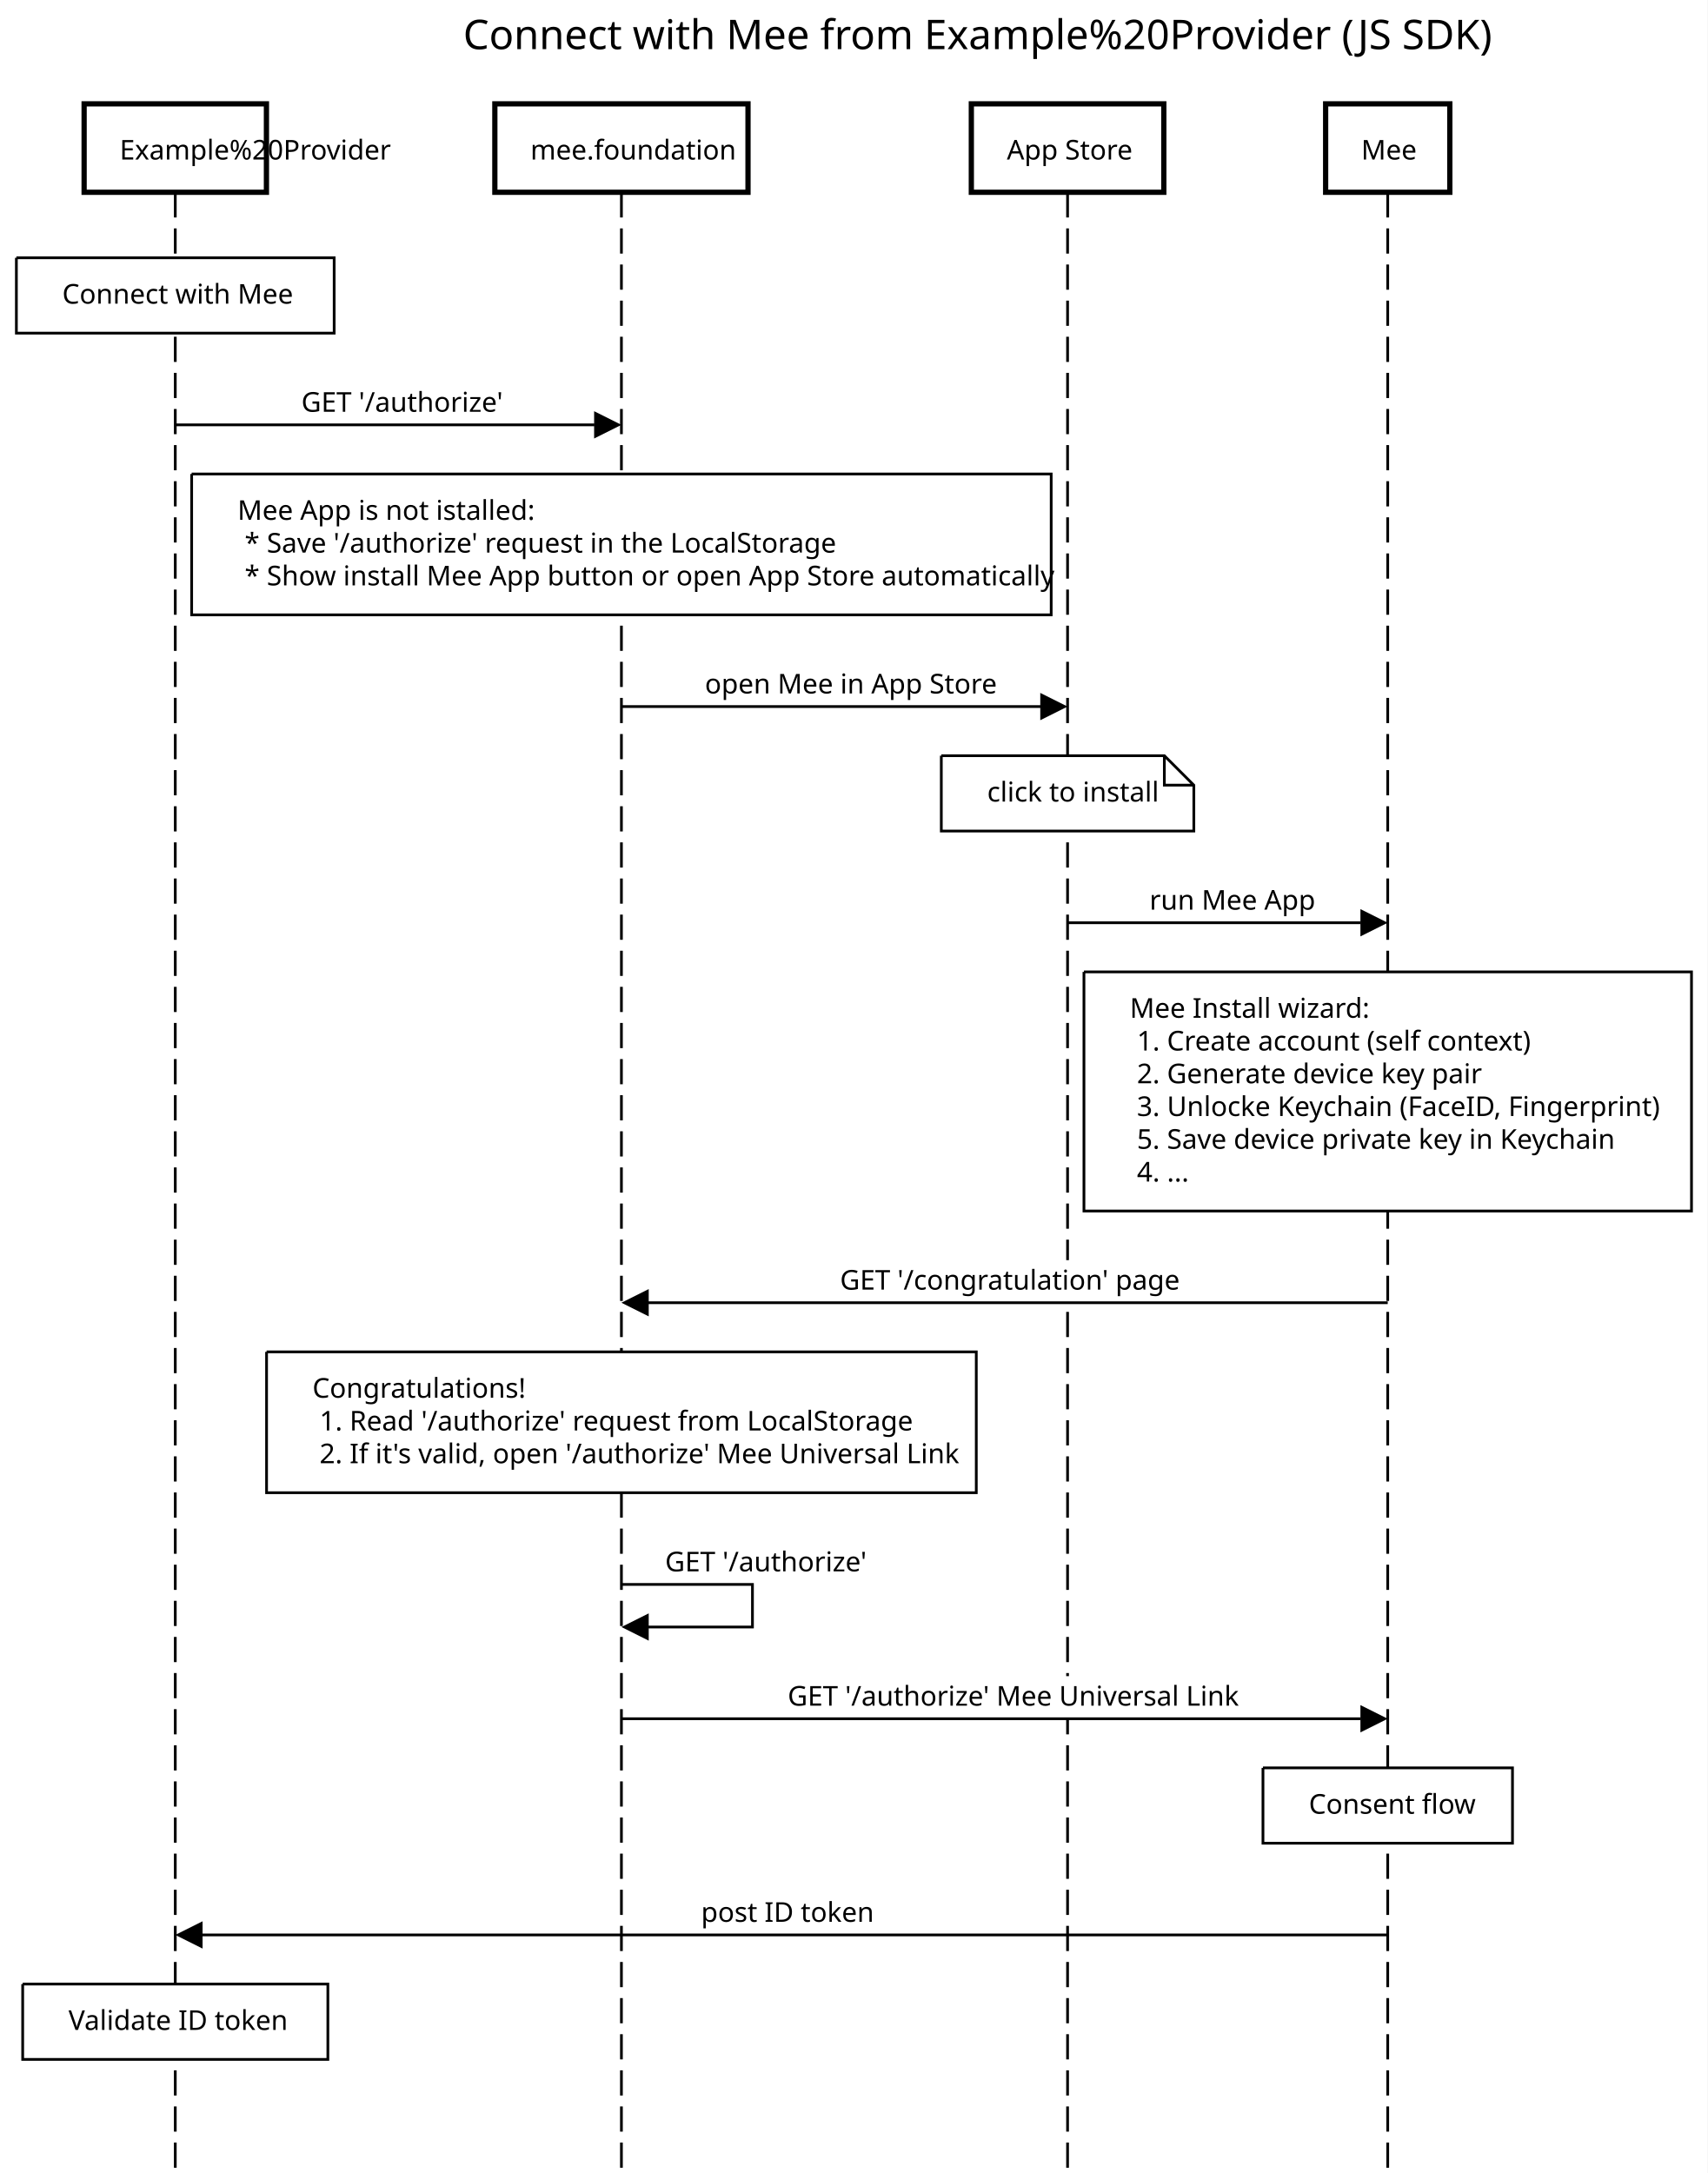
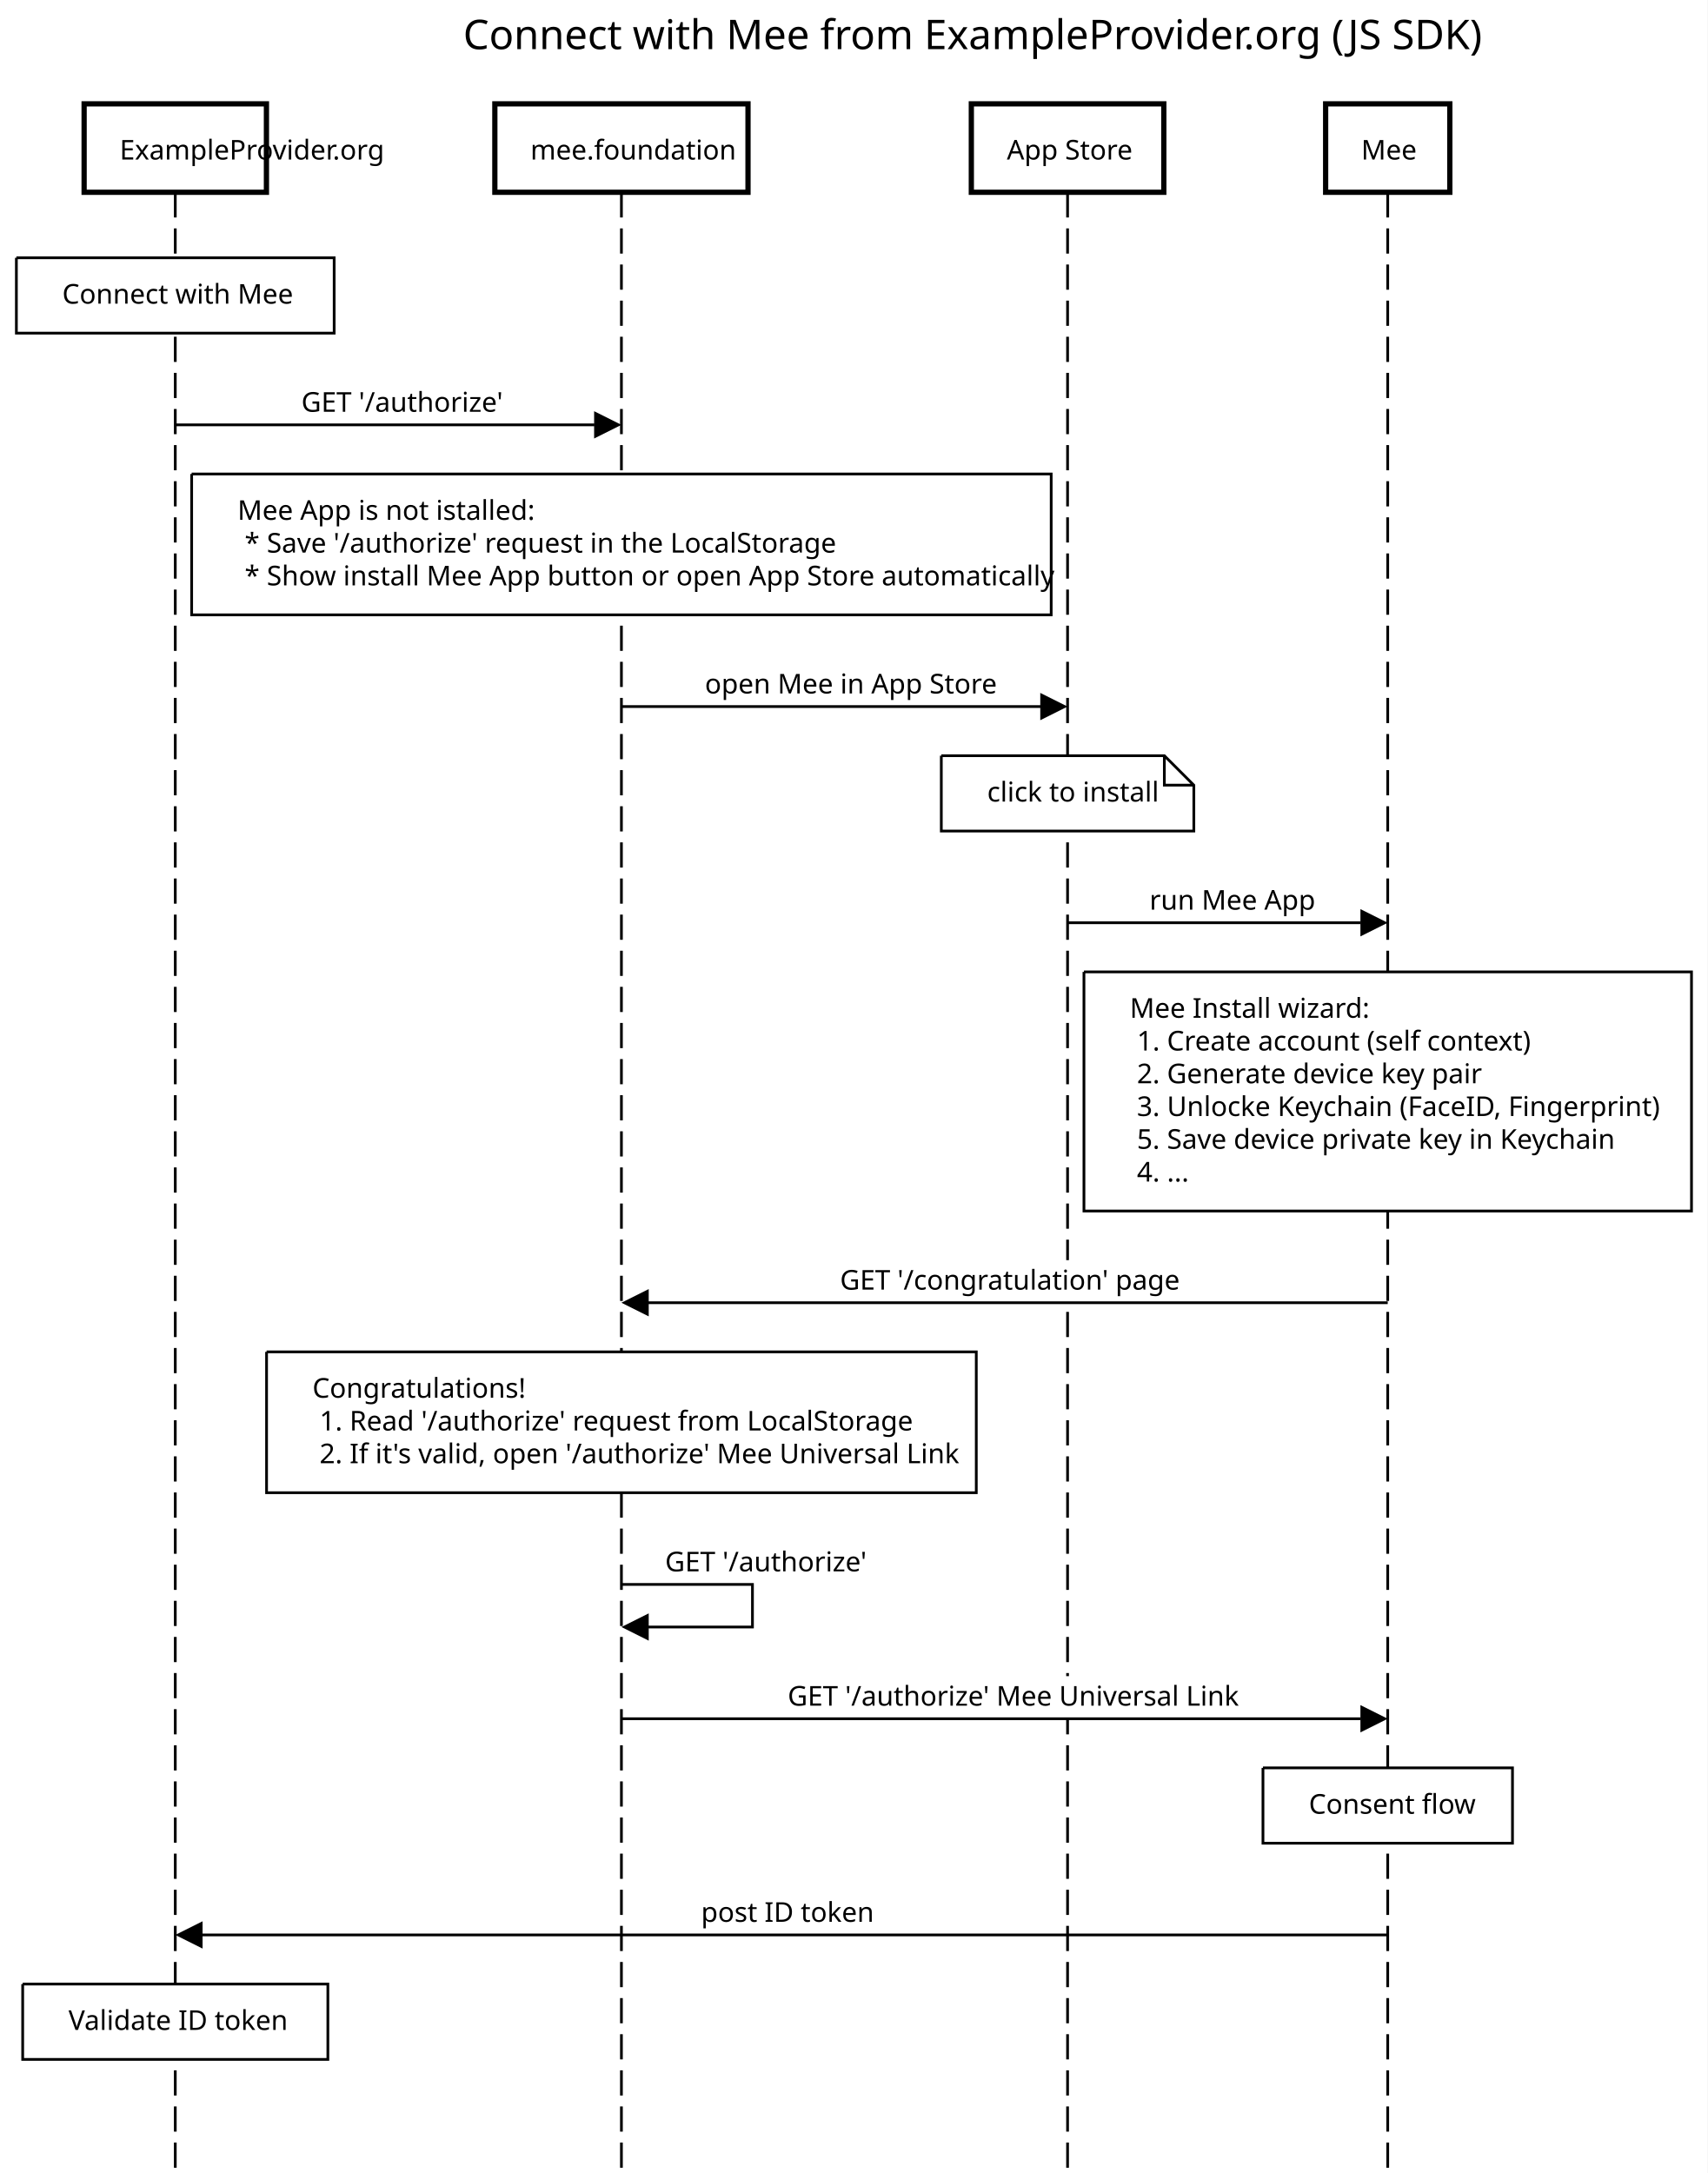
<svg xmlns="http://www.w3.org/2000/svg" version="1.1" width="917" height="1167">
  <defs />
  <g>
    <g />
    <g />
    <g />
    <g />
    <g />
    <g />
    <g />
    <g />
    <g />
    <g />
    <g />
    <g />
    <g />
    <g />
    <g />
    <g />
    <g />
    <g />
    <g />
    <g />
    <g />
    <g />
    <g />
    <g>
      <rect fill="white" stroke="none" x="0" y="0" width="917" height="1167" />
    </g>
    <g>
-       <text fill="black" stroke="none" font-family="sans-serif" font-size="16.5pt" font-style="normal" font-weight="normal" text-decoration="normal" x="248.728" y="26.388" text-anchor="start" dominant-baseline="alphabetic" xml:space="preserve">Connect with Mee from Example%20Provider (JS SDK)</text>
+       <text fill="black" stroke="none" font-family="sans-serif" font-size="16.5pt" font-style="normal" font-weight="normal" text-decoration="normal" x="248.728" y="26.388" text-anchor="start" dominant-baseline="alphabetic" xml:space="preserve">Connect with Mee from ExampleProvider.org (JS SDK)</text>
    </g>
    <g />
    <g>
      <path fill="none" stroke="black" paint-order="fill stroke markers" d=" M 94.129 103.264 L 94.129 1167.565" stroke-miterlimit="10" stroke-width="1.466" stroke-dasharray="13.532,5.864" />
      <path fill="none" stroke="black" paint-order="fill stroke markers" d=" M 333.728 103.264 L 333.728 1167.565" stroke-miterlimit="10" stroke-width="1.466" stroke-dasharray="13.532,5.864" />
      <path fill="none" stroke="black" paint-order="fill stroke markers" d=" M 573.326 103.264 L 573.326 1167.565" stroke-miterlimit="10" stroke-width="1.466" stroke-dasharray="13.532,5.864" />
      <path fill="none" stroke="black" paint-order="fill stroke markers" d=" M 745.261 103.264 L 745.261 1167.565" stroke-miterlimit="10" stroke-width="1.466" stroke-dasharray="13.532,5.864" />
    </g>
    <g>
      <path fill="none" stroke="none" />
      <g>
        <path fill="white" stroke="black" paint-order="fill stroke markers" d=" M 45.175 55.766 L 143.084 55.766 L 143.084 103.264 L 45.175 103.264 L 45.175 55.766 Z" stroke-miterlimit="10" stroke-width="2.815" stroke-dasharray="" />
      </g>
      <g>
        <g />
-         <text fill="black" stroke="none" font-family="sans-serif" font-size="11pt" font-style="normal" font-weight="normal" text-decoration="normal" x="64.262" y="85.672" text-anchor="start" dominant-baseline="alphabetic" xml:space="preserve">Example%20Provider</text>
+         <text fill="black" stroke="none" font-family="sans-serif" font-size="11pt" font-style="normal" font-weight="normal" text-decoration="normal" x="64.262" y="85.672" text-anchor="start" dominant-baseline="alphabetic" xml:space="preserve">ExampleProvider.org</text>
      </g>
      <path fill="none" stroke="none" />
      <g>
        <path fill="white" stroke="black" paint-order="fill stroke markers" d=" M 265.75 55.766 L 401.705 55.766 L 401.705 103.264 L 265.75 103.264 L 265.75 55.766 Z" stroke-miterlimit="10" stroke-width="2.815" stroke-dasharray="" />
      </g>
      <g>
        <g />
        <text fill="black" stroke="none" font-family="sans-serif" font-size="11pt" font-style="normal" font-weight="normal" text-decoration="normal" x="284.837" y="85.672" text-anchor="start" dominant-baseline="alphabetic" xml:space="preserve">mee.foundation</text>
      </g>
      <path fill="none" stroke="none" />
      <g>
        <path fill="white" stroke="black" paint-order="fill stroke markers" d=" M 521.64 55.766 L 625.011 55.766 L 625.011 103.264 L 521.64 103.264 L 521.64 55.766 Z" stroke-miterlimit="10" stroke-width="2.815" stroke-dasharray="" />
      </g>
      <g>
        <g />
        <text fill="black" stroke="none" font-family="sans-serif" font-size="11pt" font-style="normal" font-weight="normal" text-decoration="normal" x="540.727" y="85.672" text-anchor="start" dominant-baseline="alphabetic" xml:space="preserve">App Store</text>
      </g>
      <path fill="none" stroke="none" />
      <g>
        <path fill="white" stroke="black" paint-order="fill stroke markers" d=" M 711.915 55.766 L 778.607 55.766 L 778.607 103.264 L 711.915 103.264 L 711.915 55.766 Z" stroke-miterlimit="10" stroke-width="2.815" stroke-dasharray="" />
      </g>
      <g>
        <g />
        <text fill="black" stroke="none" font-family="sans-serif" font-size="11pt" font-style="normal" font-weight="normal" text-decoration="normal" x="731.002" y="85.672" text-anchor="start" dominant-baseline="alphabetic" xml:space="preserve">Mee</text>
      </g>
    </g>
    <g>
      <path fill="white" stroke="black" paint-order="fill stroke markers" d=" M 8.796 138.447 L 179.463 138.447 L 179.463 178.908 L 8.796 178.908 L 8.796 138.447" stroke-miterlimit="10" stroke-width="1.466" stroke-dasharray="" />
      <g>
        <text fill="black" stroke="none" font-family="sans-serif" font-size="11pt" font-style="normal" font-weight="normal" text-decoration="normal" x="33.424" y="163.076" text-anchor="start" dominant-baseline="alphabetic" xml:space="preserve">Connect with Mee </text>
      </g>
      <g>
        <g>
          <rect fill="white" stroke="none" x="159.196" y="205.296" width="109.465" height="22.869" />
        </g>
        <text fill="black" stroke="none" font-family="sans-serif" font-size="11pt" font-style="normal" font-weight="normal" text-decoration="normal" x="161.835" y="221.128" text-anchor="start" dominant-baseline="alphabetic" xml:space="preserve">GET '/authorize'</text>
      </g>
      <g>
        <path fill="none" stroke="black" paint-order="fill stroke markers" d=" M 94.129 228.165 L 319.244 228.165" stroke-miterlimit="10" stroke-width="1.466" stroke-dasharray="" />
        <g transform="translate(333.7276,228.1651) translate(-333.7276,-228.1651)">
          <path fill="black" stroke="none" paint-order="stroke fill markers" d=" M 319.068 220.835 L 333.728 228.165 L 319.068 235.495 Z" />
        </g>
      </g>
      <path fill="white" stroke="black" paint-order="fill stroke markers" d=" M 102.925 254.553 L 564.53 254.553 L 564.53 330.197 L 102.925 330.197 L 102.925 254.553" stroke-miterlimit="10" stroke-width="1.466" stroke-dasharray="" />
      <g>
        <text fill="black" stroke="none" font-family="sans-serif" font-size="11pt" font-style="normal" font-weight="normal" text-decoration="normal" x="127.554" y="279.181" text-anchor="start" dominant-baseline="alphabetic" xml:space="preserve">Mee App is not istalled:</text>
        <text fill="black" stroke="none" font-family="sans-serif" font-size="11pt" font-style="normal" font-weight="normal" text-decoration="normal" x="127.554" y="296.773" text-anchor="start" dominant-baseline="alphabetic" xml:space="preserve"> * Save '/authorize' request in the LocalStorage</text>
        <text fill="black" stroke="none" font-family="sans-serif" font-size="11pt" font-style="normal" font-weight="normal" text-decoration="normal" x="127.554" y="314.365" text-anchor="start" dominant-baseline="alphabetic" xml:space="preserve"> * Show install Mee App button or open App Store automatically</text>
      </g>
      <g>
        <g>
          <rect fill="white" stroke="none" x="375.909" y="356.585" width="155.235" height="22.869" />
        </g>
        <text fill="black" stroke="none" font-family="sans-serif" font-size="11pt" font-style="normal" font-weight="normal" text-decoration="normal" x="378.548" y="372.418" text-anchor="start" dominant-baseline="alphabetic" xml:space="preserve">open Mee in App Store</text>
      </g>
      <g>
        <path fill="none" stroke="black" paint-order="fill stroke markers" d=" M 333.728 379.454 L 558.842 379.454" stroke-miterlimit="10" stroke-width="1.466" stroke-dasharray="" />
        <g transform="translate(573.3258,379.4542) translate(-573.3258,-379.4542)">
          <path fill="black" stroke="none" paint-order="stroke fill markers" d=" M 558.666 372.124 L 573.326 379.454 L 558.666 386.784 Z" />
        </g>
      </g>
      <path fill="white" stroke="black" paint-order="fill stroke markers" d=" M 505.519 405.842 L 625.3 405.842 L 641.133 421.674 L 641.133 446.303 L 505.519 446.303 L 505.519 405.842 M 625.3 405.842 L 625.3 421.674 L 641.133 421.674" stroke-miterlimit="10" stroke-width="1.466" stroke-dasharray="" />
      <g>
        <text fill="black" stroke="none" font-family="sans-serif" font-size="11pt" font-style="normal" font-weight="normal" text-decoration="normal" x="530.148" y="430.47" text-anchor="start" dominant-baseline="alphabetic" xml:space="preserve">click to install</text>
      </g>
      <g>
        <g>
          <rect fill="white" stroke="none" x="614.686" y="472.691" width="89.215" height="22.869" />
        </g>
        <text fill="black" stroke="none" font-family="sans-serif" font-size="11pt" font-style="normal" font-weight="normal" text-decoration="normal" x="617.325" y="488.523" text-anchor="start" dominant-baseline="alphabetic" xml:space="preserve">run Mee App</text>
      </g>
      <g>
        <path fill="none" stroke="black" paint-order="fill stroke markers" d=" M 573.326 495.56 L 730.777 495.56" stroke-miterlimit="10" stroke-width="1.466" stroke-dasharray="" />
        <g transform="translate(745.2612,495.5598) translate(-745.2612,-495.5598)">
          <path fill="black" stroke="none" paint-order="stroke fill markers" d=" M 730.601 488.23 L 745.261 495.56 L 730.601 502.89 Z" />
        </g>
      </g>
      <path fill="white" stroke="black" paint-order="fill stroke markers" d=" M 582.122 521.947 L 908.401 521.947 L 908.401 650.367 L 582.122 650.367 L 582.122 521.947" stroke-miterlimit="10" stroke-width="1.466" stroke-dasharray="" />
      <g>
        <text fill="black" stroke="none" font-family="sans-serif" font-size="11pt" font-style="normal" font-weight="normal" text-decoration="normal" x="606.75" y="546.576" text-anchor="start" dominant-baseline="alphabetic" xml:space="preserve">Mee Install wizard:</text>
        <text fill="black" stroke="none" font-family="sans-serif" font-size="11pt" font-style="normal" font-weight="normal" text-decoration="normal" x="606.75" y="564.168" text-anchor="start" dominant-baseline="alphabetic" xml:space="preserve"> 1. Create account (self context)</text>
        <text fill="black" stroke="none" font-family="sans-serif" font-size="11pt" font-style="normal" font-weight="normal" text-decoration="normal" x="606.75" y="581.759" text-anchor="start" dominant-baseline="alphabetic" xml:space="preserve"> 2. Generate device key pair</text>
        <text fill="black" stroke="none" font-family="sans-serif" font-size="11pt" font-style="normal" font-weight="normal" text-decoration="normal" x="606.75" y="599.351" text-anchor="start" dominant-baseline="alphabetic" xml:space="preserve"> 3. Unlocke Keychain (FaceID, Fingerprint)</text>
        <text fill="black" stroke="none" font-family="sans-serif" font-size="11pt" font-style="normal" font-weight="normal" text-decoration="normal" x="606.75" y="616.943" text-anchor="start" dominant-baseline="alphabetic" xml:space="preserve"> 5. Save device private key in Keychain</text>
        <text fill="black" stroke="none" font-family="sans-serif" font-size="11pt" font-style="normal" font-weight="normal" text-decoration="normal" x="606.75" y="634.535" text-anchor="start" dominant-baseline="alphabetic" xml:space="preserve"> 4. ...</text>
      </g>
      <g>
        <g>
          <rect fill="white" stroke="none" x="448.488" y="676.755" width="182.013" height="22.869" />
        </g>
        <text fill="black" stroke="none" font-family="sans-serif" font-size="11pt" font-style="normal" font-weight="normal" text-decoration="normal" x="451.127" y="692.587" text-anchor="start" dominant-baseline="alphabetic" xml:space="preserve">GET '/congratulation' page </text>
      </g>
      <g>
        <path fill="none" stroke="black" paint-order="fill stroke markers" d=" M 745.261 699.624 L 348.212 699.624" stroke-miterlimit="10" stroke-width="1.466" stroke-dasharray="" />
        <g transform="translate(333.7276,699.6242) translate(-333.7276,-699.6242)">
          <path fill="black" stroke="none" paint-order="stroke fill markers" d=" M 348.387 692.294 L 333.728 699.624 L 348.387 706.954 Z" />
        </g>
      </g>
      <path fill="white" stroke="black" paint-order="fill stroke markers" d=" M 143.154 726.012 L 524.301 726.012 L 524.301 801.656 L 143.154 801.656 L 143.154 726.012" stroke-miterlimit="10" stroke-width="1.466" stroke-dasharray="" />
      <g>
        <text fill="black" stroke="none" font-family="sans-serif" font-size="11pt" font-style="normal" font-weight="normal" text-decoration="normal" x="167.783" y="750.64" text-anchor="start" dominant-baseline="alphabetic" xml:space="preserve">Congratulations!</text>
        <text fill="black" stroke="none" font-family="sans-serif" font-size="11pt" font-style="normal" font-weight="normal" text-decoration="normal" x="167.783" y="768.232" text-anchor="start" dominant-baseline="alphabetic" xml:space="preserve"> 1. Read '/authorize' request from LocalStorage</text>
        <text fill="black" stroke="none" font-family="sans-serif" font-size="11pt" font-style="normal" font-weight="normal" text-decoration="normal" x="167.783" y="785.824" text-anchor="start" dominant-baseline="alphabetic" xml:space="preserve"> 2. If it's valid, open '/authorize' Mee Universal Link </text>
      </g>
      <g>
        <g>
          <rect fill="white" stroke="none" x="354.545" y="828.044" width="109.465" height="22.869" />
        </g>
        <text fill="black" stroke="none" font-family="sans-serif" font-size="11pt" font-style="normal" font-weight="normal" text-decoration="normal" x="357.183" y="843.877" text-anchor="start" dominant-baseline="alphabetic" xml:space="preserve">GET '/authorize'</text>
      </g>
      <g>
        <path fill="none" stroke="black" paint-order="fill stroke markers" d=" M 333.728 850.913 L 404.095 850.913 L 404.095 873.783 L 348.212 873.783" stroke-miterlimit="10" stroke-width="1.466" stroke-dasharray="" />
        <g transform="translate(333.7276,873.7826) translate(-333.7276,-873.7826)">
          <path fill="black" stroke="none" paint-order="stroke fill markers" d=" M 348.387 866.453 L 333.728 873.783 L 348.387 881.112 Z" />
        </g>
      </g>
      <g>
        <g>
          <rect fill="white" stroke="none" x="420.395" y="900.17" width="238.198" height="22.869" />
        </g>
        <text fill="black" stroke="none" font-family="sans-serif" font-size="11pt" font-style="normal" font-weight="normal" text-decoration="normal" x="423.034" y="916.003" text-anchor="start" dominant-baseline="alphabetic" xml:space="preserve">GET '/authorize' Mee Universal Link</text>
      </g>
      <g>
        <path fill="none" stroke="black" paint-order="fill stroke markers" d=" M 333.728 923.04 L 730.777 923.04" stroke-miterlimit="10" stroke-width="1.466" stroke-dasharray="" />
        <g transform="translate(745.2612,923.0395) translate(-745.2612,-923.0395)">
          <path fill="black" stroke="none" paint-order="stroke fill markers" d=" M 730.601 915.71 L 745.261 923.04 L 730.601 930.369 Z" />
        </g>
      </g>
      <path fill="white" stroke="black" paint-order="fill stroke markers" d=" M 678.26 949.427 L 812.263 949.427 L 812.263 989.888 L 678.26 989.888 L 678.26 949.427" stroke-miterlimit="10" stroke-width="1.466" stroke-dasharray="" />
      <g>
        <text fill="black" stroke="none" font-family="sans-serif" font-size="11pt" font-style="normal" font-weight="normal" text-decoration="normal" x="702.888" y="974.056" text-anchor="start" dominant-baseline="alphabetic" xml:space="preserve">Consent flow</text>
      </g>
      <g>
        <g>
          <rect fill="white" stroke="none" x="373.868" y="1016.276" width="91.655" height="22.869" />
        </g>
        <text fill="black" stroke="none" font-family="sans-serif" font-size="11pt" font-style="normal" font-weight="normal" text-decoration="normal" x="376.506" y="1032.108" text-anchor="start" dominant-baseline="alphabetic" xml:space="preserve">post ID token</text>
      </g>
      <g>
        <path fill="none" stroke="black" paint-order="fill stroke markers" d=" M 745.261 1039.145 L 108.613 1039.145" stroke-miterlimit="10" stroke-width="1.466" stroke-dasharray="" />
        <g transform="translate(94.12941,1039.145) translate(-94.12941,-1039.145)">
          <path fill="black" stroke="none" paint-order="stroke fill markers" d=" M 108.789 1031.815 L 94.129 1039.145 L 108.789 1046.475 Z" />
        </g>
      </g>
      <path fill="white" stroke="black" paint-order="fill stroke markers" d=" M 12.182 1065.533 L 176.077 1065.533 L 176.077 1105.994 L 12.182 1105.994 L 12.182 1065.533" stroke-miterlimit="10" stroke-width="1.466" stroke-dasharray="" />
      <g>
        <text fill="black" stroke="none" font-family="sans-serif" font-size="11pt" font-style="normal" font-weight="normal" text-decoration="normal" x="36.81" y="1090.161" text-anchor="start" dominant-baseline="alphabetic" xml:space="preserve">Validate ID token </text>
      </g>
    </g>
    <g />
    <g />
    <g />
    <g />
  </g>
</svg>
